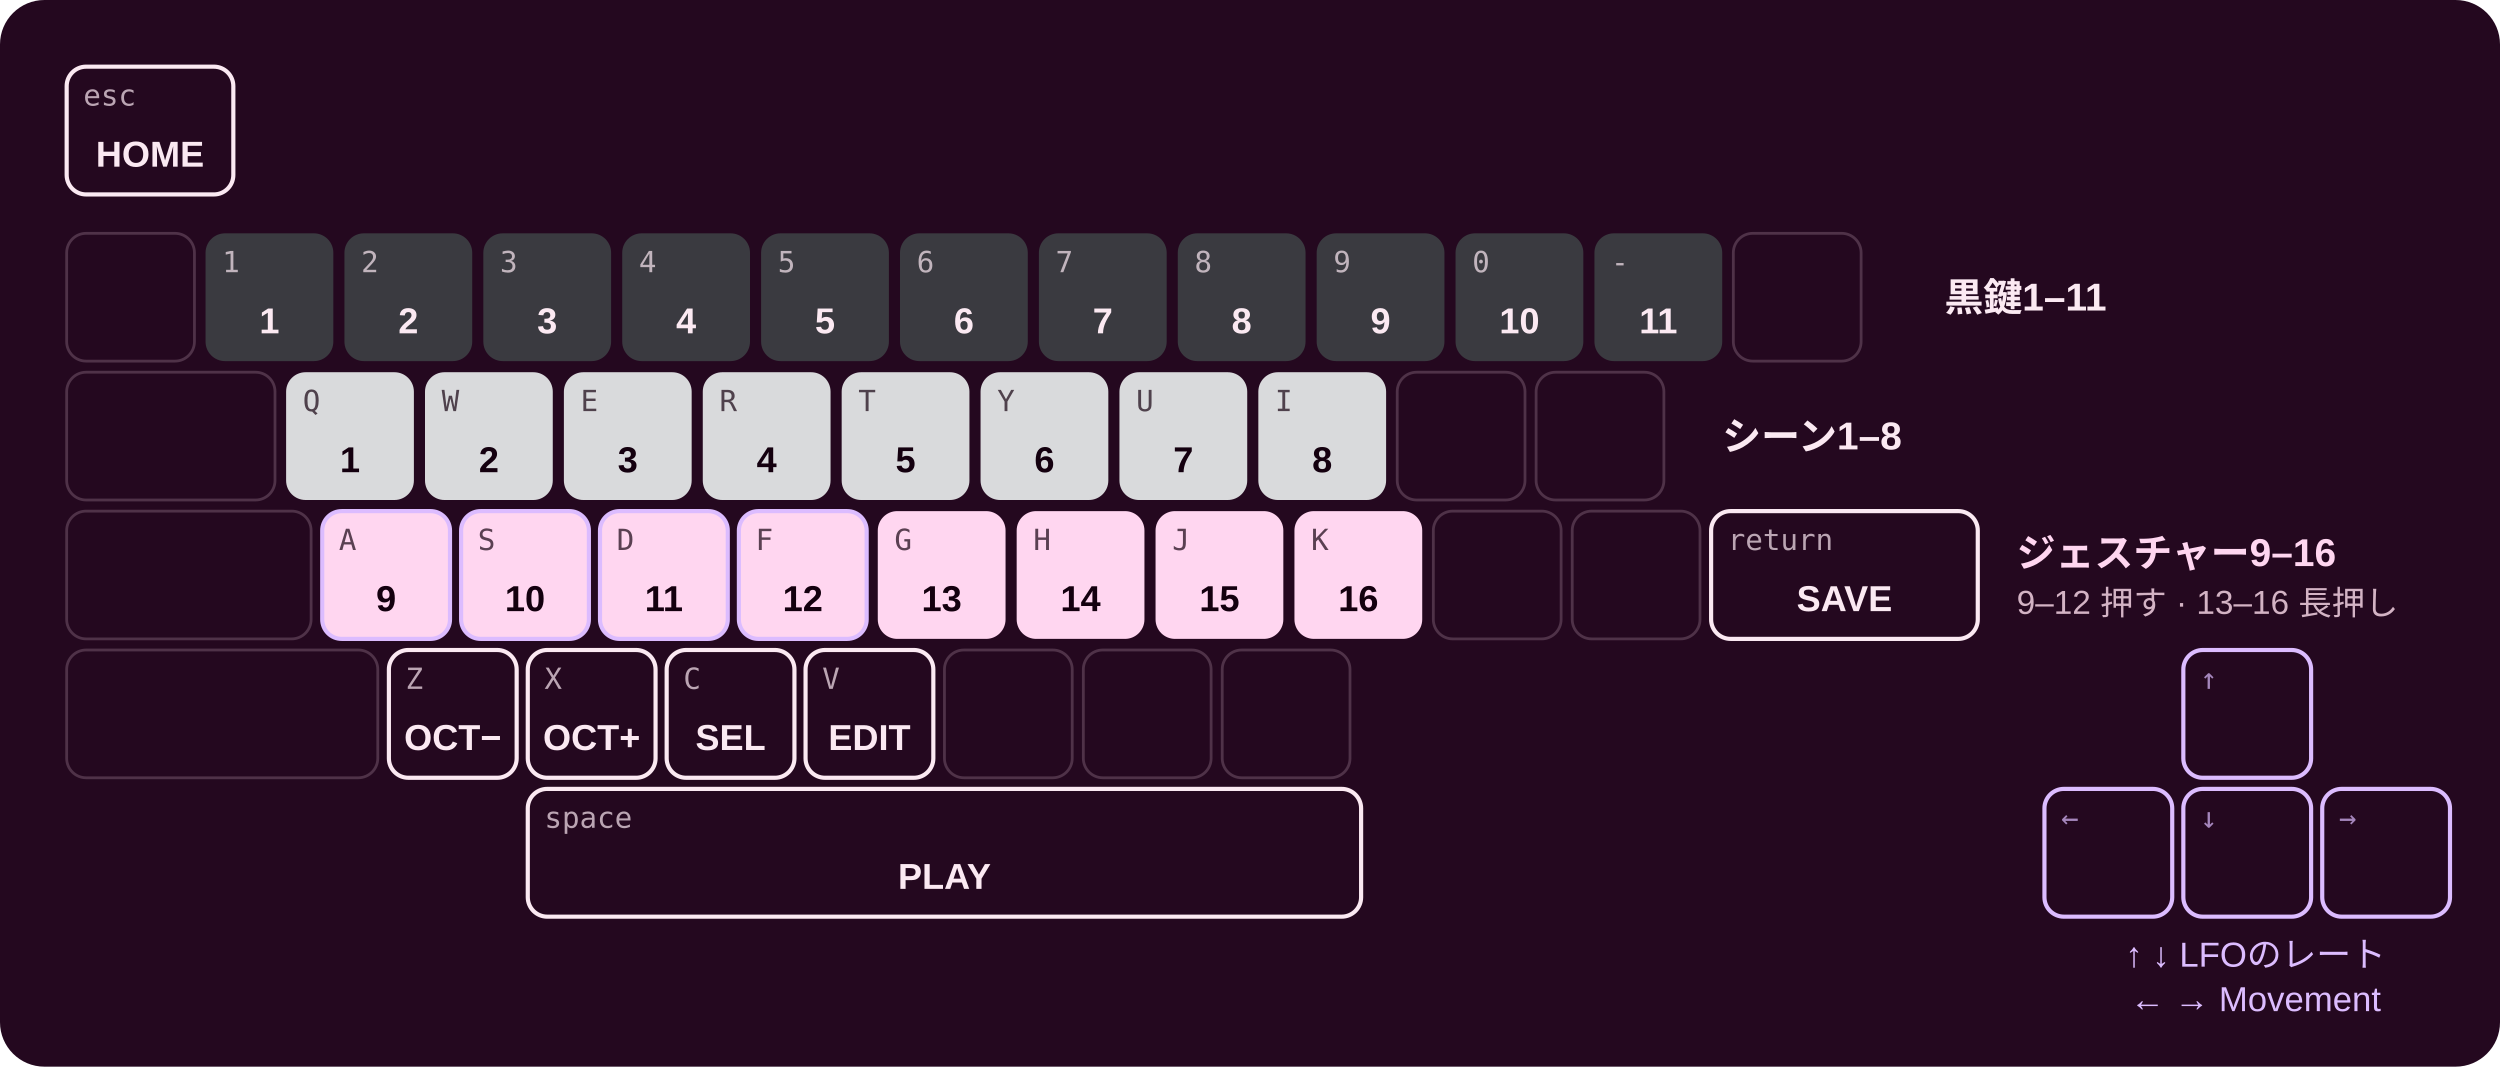
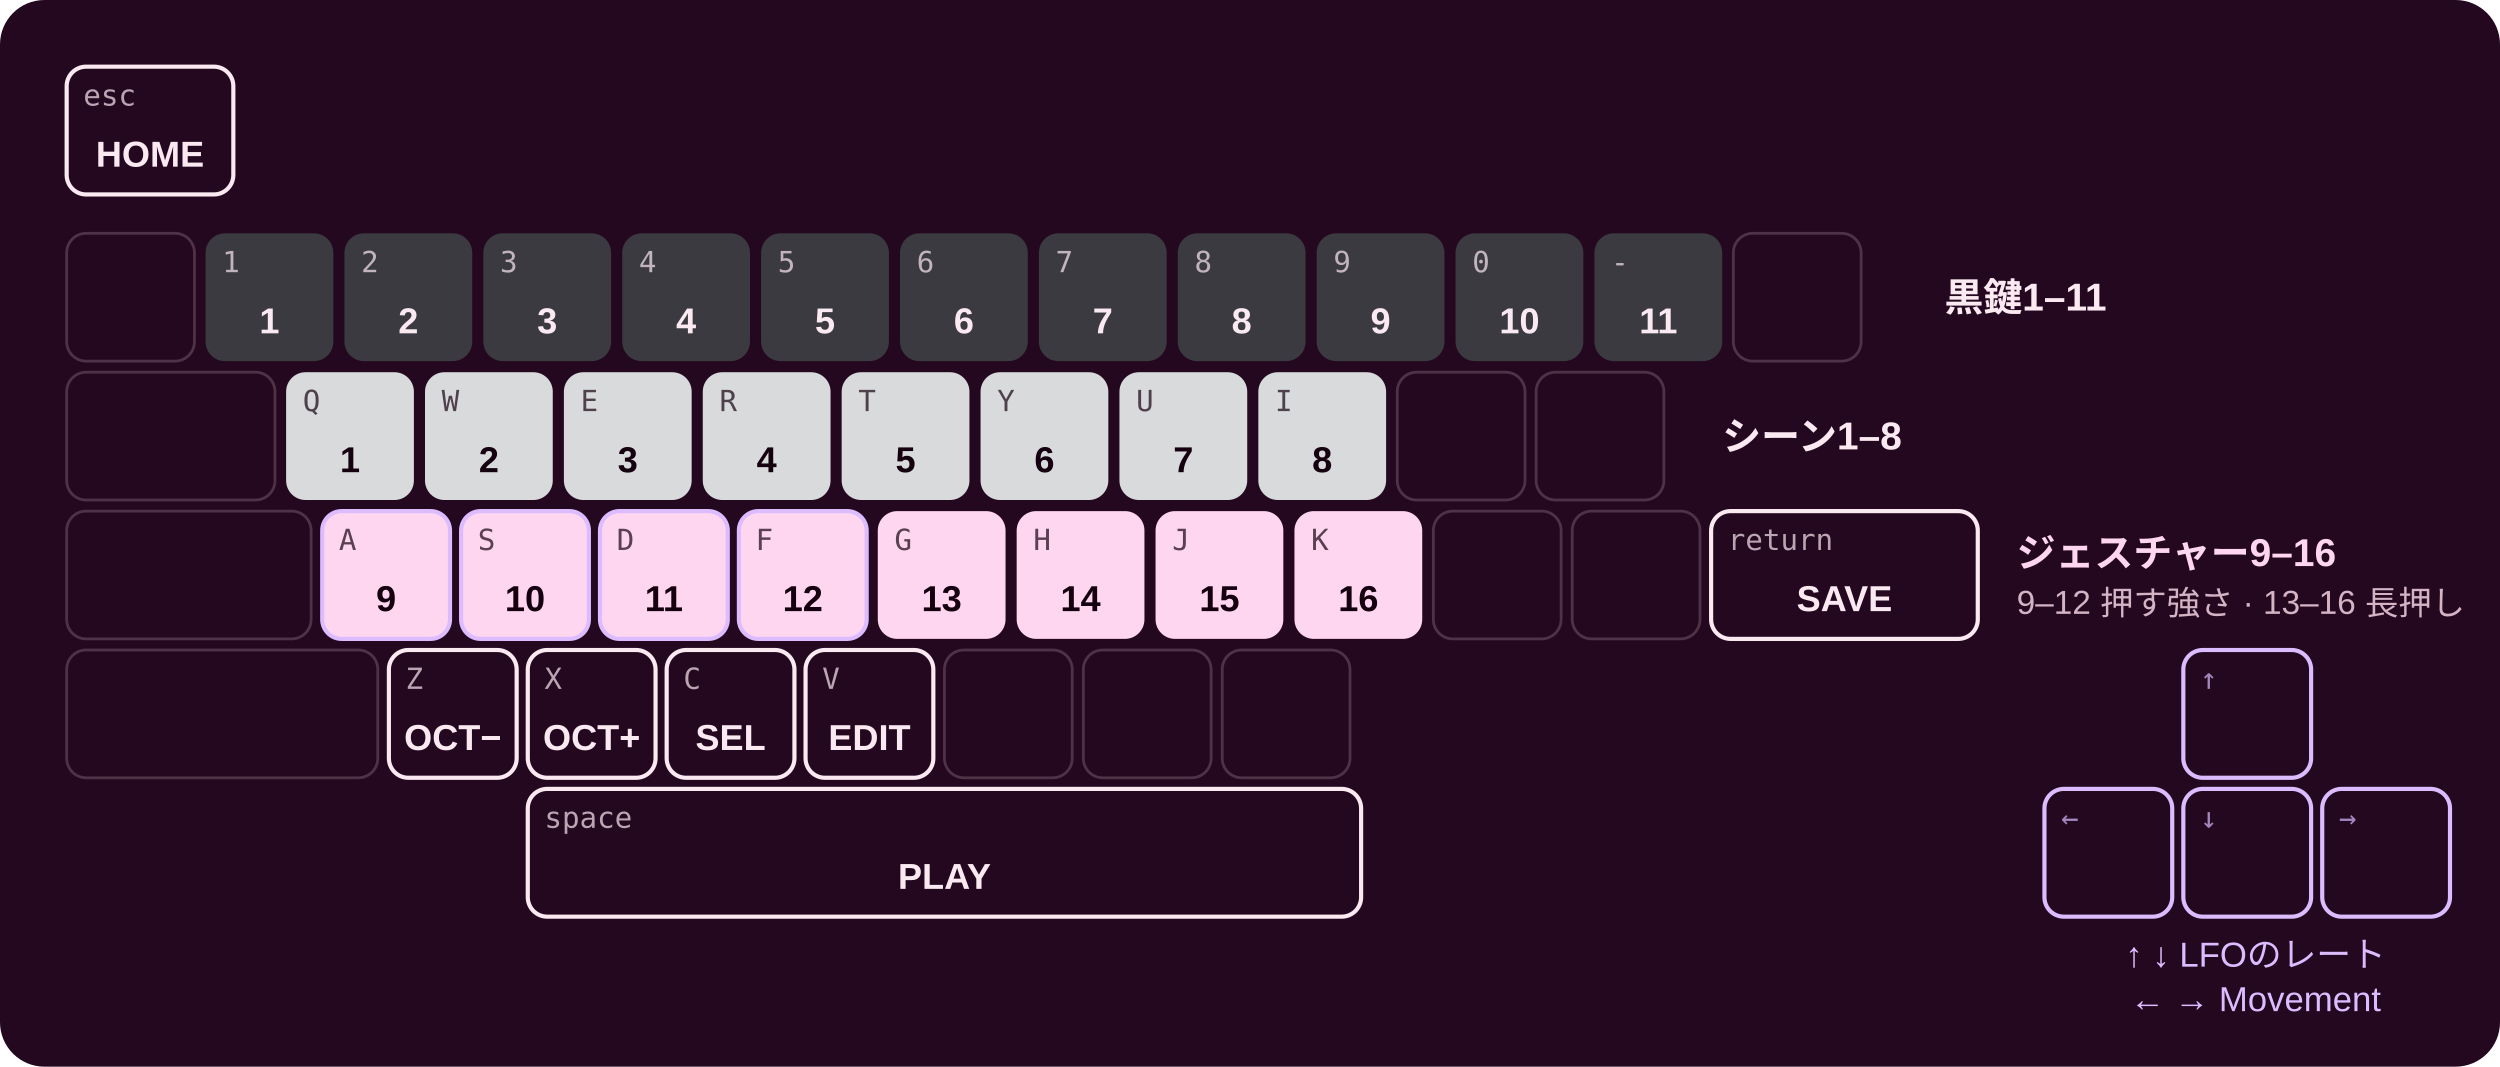
<svg xmlns="http://www.w3.org/2000/svg" viewBox="0 0 900 384" font-family="Inter Tight, Helvetica Neue, Arial, sans-serif">
  <defs>
    <marker id="emu-keys-ja-a" viewBox="0 0 8 8" refX="7" refY="4" markerWidth="7" markerHeight="7" orient="auto">
      <path d="M0 0 8 4 0 8z" fill="#dcbcff" />
    </marker>
    <marker id="emu-keys-ja-d" viewBox="0 0 8 8" refX="7" refY="4" markerWidth="7" markerHeight="7" orient="auto">
      <path d="M0 0 8 4 0 8z" fill="#ffb04a" />
    </marker>
    <marker id="emu-keys-ja-e" viewBox="0 0 8 8" refX="7" refY="4" markerWidth="7" markerHeight="7" orient="auto">
      <path d="M0 0 8 4 0 8z" fill="#45e3d3" />
    </marker>
    <marker id="emu-keys-ja-p" viewBox="0 0 8 8" refX="7" refY="4" markerWidth="7" markerHeight="7" orient="auto">
      <path d="M0 0 8 4 0 8z" fill="#ffd6f0" />
    </marker>
  </defs>
  <rect width="900" height="384" rx="16" fill="#24081f" />
  <rect x="24" y="24" width="60" height="46" rx="7" fill="#24081f" stroke="#fbe9f2" stroke-width="1.5" />
  <text x="30" y="38" font-family="IBM Plex Mono, Menlo, monospace" font-size="10.5" fill="#fbe9f2" fill-opacity=".7">esc</text>
  <text x="54.0" y="60" font-size="13" fill="#fbe9f2" text-anchor="middle" font-weight="700">HOME</text>
  <rect x="24" y="84" width="46" height="46" rx="7" fill="none" stroke="#d3b3c4" stroke-opacity=".25" />
  <rect x="74" y="84" width="46" height="46" rx="7" fill="#3a3a40" />
  <text x="80" y="98" font-family="IBM Plex Mono, Menlo, monospace" font-size="10.5" fill="#fbe9f2" fill-opacity=".7">1</text>
  <text x="97.0" y="120" font-size="13" fill="#fbe9f2" text-anchor="middle" font-weight="700">1</text>
  <rect x="124" y="84" width="46" height="46" rx="7" fill="#3a3a40" />
  <text x="130" y="98" font-family="IBM Plex Mono, Menlo, monospace" font-size="10.5" fill="#fbe9f2" fill-opacity=".7">2</text>
  <text x="147.0" y="120" font-size="13" fill="#fbe9f2" text-anchor="middle" font-weight="700">2</text>
  <rect x="174" y="84" width="46" height="46" rx="7" fill="#3a3a40" />
  <text x="180" y="98" font-family="IBM Plex Mono, Menlo, monospace" font-size="10.5" fill="#fbe9f2" fill-opacity=".7">3</text>
  <text x="197.0" y="120" font-size="13" fill="#fbe9f2" text-anchor="middle" font-weight="700">3</text>
  <rect x="224" y="84" width="46" height="46" rx="7" fill="#3a3a40" />
  <text x="230" y="98" font-family="IBM Plex Mono, Menlo, monospace" font-size="10.5" fill="#fbe9f2" fill-opacity=".7">4</text>
  <text x="247.0" y="120" font-size="13" fill="#fbe9f2" text-anchor="middle" font-weight="700">4</text>
  <rect x="274" y="84" width="46" height="46" rx="7" fill="#3a3a40" />
  <text x="280" y="98" font-family="IBM Plex Mono, Menlo, monospace" font-size="10.5" fill="#fbe9f2" fill-opacity=".7">5</text>
  <text x="297.0" y="120" font-size="13" fill="#fbe9f2" text-anchor="middle" font-weight="700">5</text>
  <rect x="324" y="84" width="46" height="46" rx="7" fill="#3a3a40" />
  <text x="330" y="98" font-family="IBM Plex Mono, Menlo, monospace" font-size="10.5" fill="#fbe9f2" fill-opacity=".7">6</text>
  <text x="347.0" y="120" font-size="13" fill="#fbe9f2" text-anchor="middle" font-weight="700">6</text>
  <rect x="374" y="84" width="46" height="46" rx="7" fill="#3a3a40" />
  <text x="380" y="98" font-family="IBM Plex Mono, Menlo, monospace" font-size="10.5" fill="#fbe9f2" fill-opacity=".7">7</text>
  <text x="397.0" y="120" font-size="13" fill="#fbe9f2" text-anchor="middle" font-weight="700">7</text>
  <rect x="424" y="84" width="46" height="46" rx="7" fill="#3a3a40" />
  <text x="430" y="98" font-family="IBM Plex Mono, Menlo, monospace" font-size="10.5" fill="#fbe9f2" fill-opacity=".7">8</text>
  <text x="447.0" y="120" font-size="13" fill="#fbe9f2" text-anchor="middle" font-weight="700">8</text>
  <rect x="474" y="84" width="46" height="46" rx="7" fill="#3a3a40" />
  <text x="480" y="98" font-family="IBM Plex Mono, Menlo, monospace" font-size="10.5" fill="#fbe9f2" fill-opacity=".7">9</text>
  <text x="497.0" y="120" font-size="13" fill="#fbe9f2" text-anchor="middle" font-weight="700">9</text>
  <rect x="524" y="84" width="46" height="46" rx="7" fill="#3a3a40" />
  <text x="530" y="98" font-family="IBM Plex Mono, Menlo, monospace" font-size="10.5" fill="#fbe9f2" fill-opacity=".7">0</text>
  <text x="547.0" y="120" font-size="13" fill="#fbe9f2" text-anchor="middle" font-weight="700">10</text>
  <rect x="574" y="84" width="46" height="46" rx="7" fill="#3a3a40" />
  <text x="580" y="98" font-family="IBM Plex Mono, Menlo, monospace" font-size="10.5" fill="#fbe9f2" fill-opacity=".7">-</text>
  <text x="597.0" y="120" font-size="13" fill="#fbe9f2" text-anchor="middle" font-weight="700">11</text>
  <rect x="624" y="84" width="46" height="46" rx="7" fill="none" stroke="#d3b3c4" stroke-opacity=".25" />
  <rect x="24" y="134" width="75" height="46" rx="7" fill="none" stroke="#d3b3c4" stroke-opacity=".25" />
  <rect x="103" y="134" width="46" height="46" rx="7" fill="#d9dadc" />
  <text x="109" y="148" font-family="IBM Plex Mono, Menlo, monospace" font-size="10.5" fill="#14000f" fill-opacity=".7">Q</text>
  <text x="126.0" y="170" font-size="13" fill="#14000f" text-anchor="middle" font-weight="700">1</text>
  <rect x="153" y="134" width="46" height="46" rx="7" fill="#d9dadc" />
  <text x="159" y="148" font-family="IBM Plex Mono, Menlo, monospace" font-size="10.5" fill="#14000f" fill-opacity=".7">W</text>
  <text x="176.0" y="170" font-size="13" fill="#14000f" text-anchor="middle" font-weight="700">2</text>
  <rect x="203" y="134" width="46" height="46" rx="7" fill="#d9dadc" />
  <text x="209" y="148" font-family="IBM Plex Mono, Menlo, monospace" font-size="10.5" fill="#14000f" fill-opacity=".7">E</text>
  <text x="226.0" y="170" font-size="13" fill="#14000f" text-anchor="middle" font-weight="700">3</text>
  <rect x="253" y="134" width="46" height="46" rx="7" fill="#d9dadc" />
  <text x="259" y="148" font-family="IBM Plex Mono, Menlo, monospace" font-size="10.5" fill="#14000f" fill-opacity=".7">R</text>
  <text x="276.0" y="170" font-size="13" fill="#14000f" text-anchor="middle" font-weight="700">4</text>
  <rect x="303" y="134" width="46" height="46" rx="7" fill="#d9dadc" />
  <text x="309" y="148" font-family="IBM Plex Mono, Menlo, monospace" font-size="10.5" fill="#14000f" fill-opacity=".7">T</text>
  <text x="326.0" y="170" font-size="13" fill="#14000f" text-anchor="middle" font-weight="700">5</text>
  <rect x="353" y="134" width="46" height="46" rx="7" fill="#d9dadc" />
  <text x="359" y="148" font-family="IBM Plex Mono, Menlo, monospace" font-size="10.5" fill="#14000f" fill-opacity=".7">Y</text>
  <text x="376.0" y="170" font-size="13" fill="#14000f" text-anchor="middle" font-weight="700">6</text>
  <rect x="403" y="134" width="46" height="46" rx="7" fill="#d9dadc" />
  <text x="409" y="148" font-family="IBM Plex Mono, Menlo, monospace" font-size="10.5" fill="#14000f" fill-opacity=".7">U</text>
  <text x="426.0" y="170" font-size="13" fill="#14000f" text-anchor="middle" font-weight="700">7</text>
  <rect x="453" y="134" width="46" height="46" rx="7" fill="#d9dadc" />
  <text x="459" y="148" font-family="IBM Plex Mono, Menlo, monospace" font-size="10.5" fill="#14000f" fill-opacity=".7">I</text>
  <text x="476.0" y="170" font-size="13" fill="#14000f" text-anchor="middle" font-weight="700">8</text>
  <rect x="503" y="134" width="46" height="46" rx="7" fill="none" stroke="#d3b3c4" stroke-opacity=".25" />
  <rect x="553" y="134" width="46" height="46" rx="7" fill="none" stroke="#d3b3c4" stroke-opacity=".25" />
  <rect x="24" y="184" width="88" height="46" rx="7" fill="none" stroke="#d3b3c4" stroke-opacity=".25" />
  <rect x="116" y="184" width="46" height="46" rx="7" fill="#ffd6f0" stroke="#dcbcff" stroke-width="1.5" />
  <text x="122" y="198" font-family="IBM Plex Mono, Menlo, monospace" font-size="10.5" fill="#14000f" fill-opacity=".7">A</text>
  <text x="139.0" y="220" font-size="13" fill="#14000f" text-anchor="middle" font-weight="700">9</text>
  <rect x="166" y="184" width="46" height="46" rx="7" fill="#ffd6f0" stroke="#dcbcff" stroke-width="1.5" />
  <text x="172" y="198" font-family="IBM Plex Mono, Menlo, monospace" font-size="10.5" fill="#14000f" fill-opacity=".7">S</text>
  <text x="189.0" y="220" font-size="13" fill="#14000f" text-anchor="middle" font-weight="700">10</text>
  <rect x="216" y="184" width="46" height="46" rx="7" fill="#ffd6f0" stroke="#dcbcff" stroke-width="1.5" />
  <text x="222" y="198" font-family="IBM Plex Mono, Menlo, monospace" font-size="10.5" fill="#14000f" fill-opacity=".7">D</text>
  <text x="239.0" y="220" font-size="13" fill="#14000f" text-anchor="middle" font-weight="700">11</text>
  <rect x="266" y="184" width="46" height="46" rx="7" fill="#ffd6f0" stroke="#dcbcff" stroke-width="1.5" />
  <text x="272" y="198" font-family="IBM Plex Mono, Menlo, monospace" font-size="10.5" fill="#14000f" fill-opacity=".7">F</text>
  <text x="289.0" y="220" font-size="13" fill="#14000f" text-anchor="middle" font-weight="700">12</text>
  <rect x="316" y="184" width="46" height="46" rx="7" fill="#ffd6f0" />
  <text x="322" y="198" font-family="IBM Plex Mono, Menlo, monospace" font-size="10.5" fill="#14000f" fill-opacity=".7">G</text>
  <text x="339.0" y="220" font-size="13" fill="#14000f" text-anchor="middle" font-weight="700">13</text>
  <rect x="366" y="184" width="46" height="46" rx="7" fill="#ffd6f0" />
  <text x="372" y="198" font-family="IBM Plex Mono, Menlo, monospace" font-size="10.5" fill="#14000f" fill-opacity=".7">H</text>
  <text x="389.0" y="220" font-size="13" fill="#14000f" text-anchor="middle" font-weight="700">14</text>
  <rect x="416" y="184" width="46" height="46" rx="7" fill="#ffd6f0" />
  <text x="422" y="198" font-family="IBM Plex Mono, Menlo, monospace" font-size="10.5" fill="#14000f" fill-opacity=".7">J</text>
  <text x="439.0" y="220" font-size="13" fill="#14000f" text-anchor="middle" font-weight="700">15</text>
  <rect x="466" y="184" width="46" height="46" rx="7" fill="#ffd6f0" />
  <text x="472" y="198" font-family="IBM Plex Mono, Menlo, monospace" font-size="10.5" fill="#14000f" fill-opacity=".7">K</text>
  <text x="489.0" y="220" font-size="13" fill="#14000f" text-anchor="middle" font-weight="700">16</text>
  <rect x="516" y="184" width="46" height="46" rx="7" fill="none" stroke="#d3b3c4" stroke-opacity=".25" />
  <rect x="566" y="184" width="46" height="46" rx="7" fill="none" stroke="#d3b3c4" stroke-opacity=".25" />
  <rect x="616" y="184" width="96" height="46" rx="7" fill="#24081f" stroke="#fbe9f2" stroke-width="1.5" />
  <text x="622" y="198" font-family="IBM Plex Mono, Menlo, monospace" font-size="10.5" fill="#fbe9f2" fill-opacity=".7">return</text>
  <text x="664.0" y="220" font-size="13" fill="#fbe9f2" text-anchor="middle" font-weight="700">SAVE</text>
  <rect x="24" y="234" width="112" height="46" rx="7" fill="none" stroke="#d3b3c4" stroke-opacity=".25" />
  <rect x="140" y="234" width="46" height="46" rx="7" fill="#24081f" stroke="#fbe9f2" stroke-width="1.5" />
  <text x="146" y="248" font-family="IBM Plex Mono, Menlo, monospace" font-size="10.5" fill="#fbe9f2" fill-opacity=".7">Z</text>
  <text x="163.0" y="270" font-size="13" fill="#fbe9f2" text-anchor="middle" font-weight="700">OCT−</text>
  <rect x="190" y="234" width="46" height="46" rx="7" fill="#24081f" stroke="#fbe9f2" stroke-width="1.5" />
  <text x="196" y="248" font-family="IBM Plex Mono, Menlo, monospace" font-size="10.5" fill="#fbe9f2" fill-opacity=".7">X</text>
  <text x="213.0" y="270" font-size="13" fill="#fbe9f2" text-anchor="middle" font-weight="700">OCT+</text>
  <rect x="240" y="234" width="46" height="46" rx="7" fill="#24081f" stroke="#fbe9f2" stroke-width="1.5" />
  <text x="246" y="248" font-family="IBM Plex Mono, Menlo, monospace" font-size="10.5" fill="#fbe9f2" fill-opacity=".7">C</text>
  <text x="263.0" y="270" font-size="13" fill="#fbe9f2" text-anchor="middle" font-weight="700">SEL</text>
  <rect x="290" y="234" width="46" height="46" rx="7" fill="#24081f" stroke="#fbe9f2" stroke-width="1.5" />
  <text x="296" y="248" font-family="IBM Plex Mono, Menlo, monospace" font-size="10.5" fill="#fbe9f2" fill-opacity=".7">V</text>
  <text x="313.0" y="270" font-size="13" fill="#fbe9f2" text-anchor="middle" font-weight="700">EDIT</text>
  <rect x="340" y="234" width="46" height="46" rx="7" fill="none" stroke="#d3b3c4" stroke-opacity=".25" />
  <rect x="390" y="234" width="46" height="46" rx="7" fill="none" stroke="#d3b3c4" stroke-opacity=".25" />
  <rect x="440" y="234" width="46" height="46" rx="7" fill="none" stroke="#d3b3c4" stroke-opacity=".25" />
  <rect x="190" y="284" width="300" height="46" rx="7" fill="#24081f" stroke="#fbe9f2" stroke-width="1.5" />
  <text x="196" y="298" font-family="IBM Plex Mono, Menlo, monospace" font-size="10.5" fill="#fbe9f2" fill-opacity=".7">space</text>
  <text x="340.0" y="320" font-size="13" fill="#fbe9f2" text-anchor="middle" font-weight="700">PLAY</text>
  <rect x="786" y="234" width="46" height="46" rx="7" fill="none" stroke="#dcbcff" stroke-width="1.5" />
  <text x="792" y="248" font-family="IBM Plex Mono, Menlo, monospace" font-size="10.5" fill="#dcbcff" fill-opacity=".7">↑</text>
  <rect x="736" y="284" width="46" height="46" rx="7" fill="none" stroke="#dcbcff" stroke-width="1.5" />
  <text x="742" y="298" font-family="IBM Plex Mono, Menlo, monospace" font-size="10.5" fill="#dcbcff" fill-opacity=".7">←</text>
  <rect x="786" y="284" width="46" height="46" rx="7" fill="none" stroke="#dcbcff" stroke-width="1.5" />
  <text x="792" y="298" font-family="IBM Plex Mono, Menlo, monospace" font-size="10.5" fill="#dcbcff" fill-opacity=".7">↓</text>
  <rect x="836" y="284" width="46" height="46" rx="7" fill="none" stroke="#dcbcff" stroke-width="1.5" />
  <text x="842" y="298" font-family="IBM Plex Mono, Menlo, monospace" font-size="10.5" fill="#dcbcff" fill-opacity=".7">→</text>
  <text x="812" y="348" font-size="12.5" fill="#dcbcff" text-anchor="middle">↑ ↓ LFOのレート</text>
  <text x="812" y="364" font-size="12.5" fill="#dcbcff" text-anchor="middle">← → Movement</text>
  <text x="700" y="112" font-size="14" fill="#fbe9f2" text-anchor="start" font-weight="600">黒鍵1–11</text>
  <text x="620" y="162" font-size="14" fill="#fbe9f2" text-anchor="start" font-weight="600">シーン1–8</text>
  <text x="726" y="204" font-size="14" fill="#ffd6f0" text-anchor="start" font-weight="600">ジェスチャー9–16</text>
-   <text x="726" y="221" font-size="12" fill="#d3b3c4" text-anchor="start">9–12 押す · 13–16 長押し</text>
+   <text x="726" y="221" font-size="12" fill="#d3b3c4" text-anchor="start">9–12 押す強さ · 13–16 長押し</text>
</svg>
